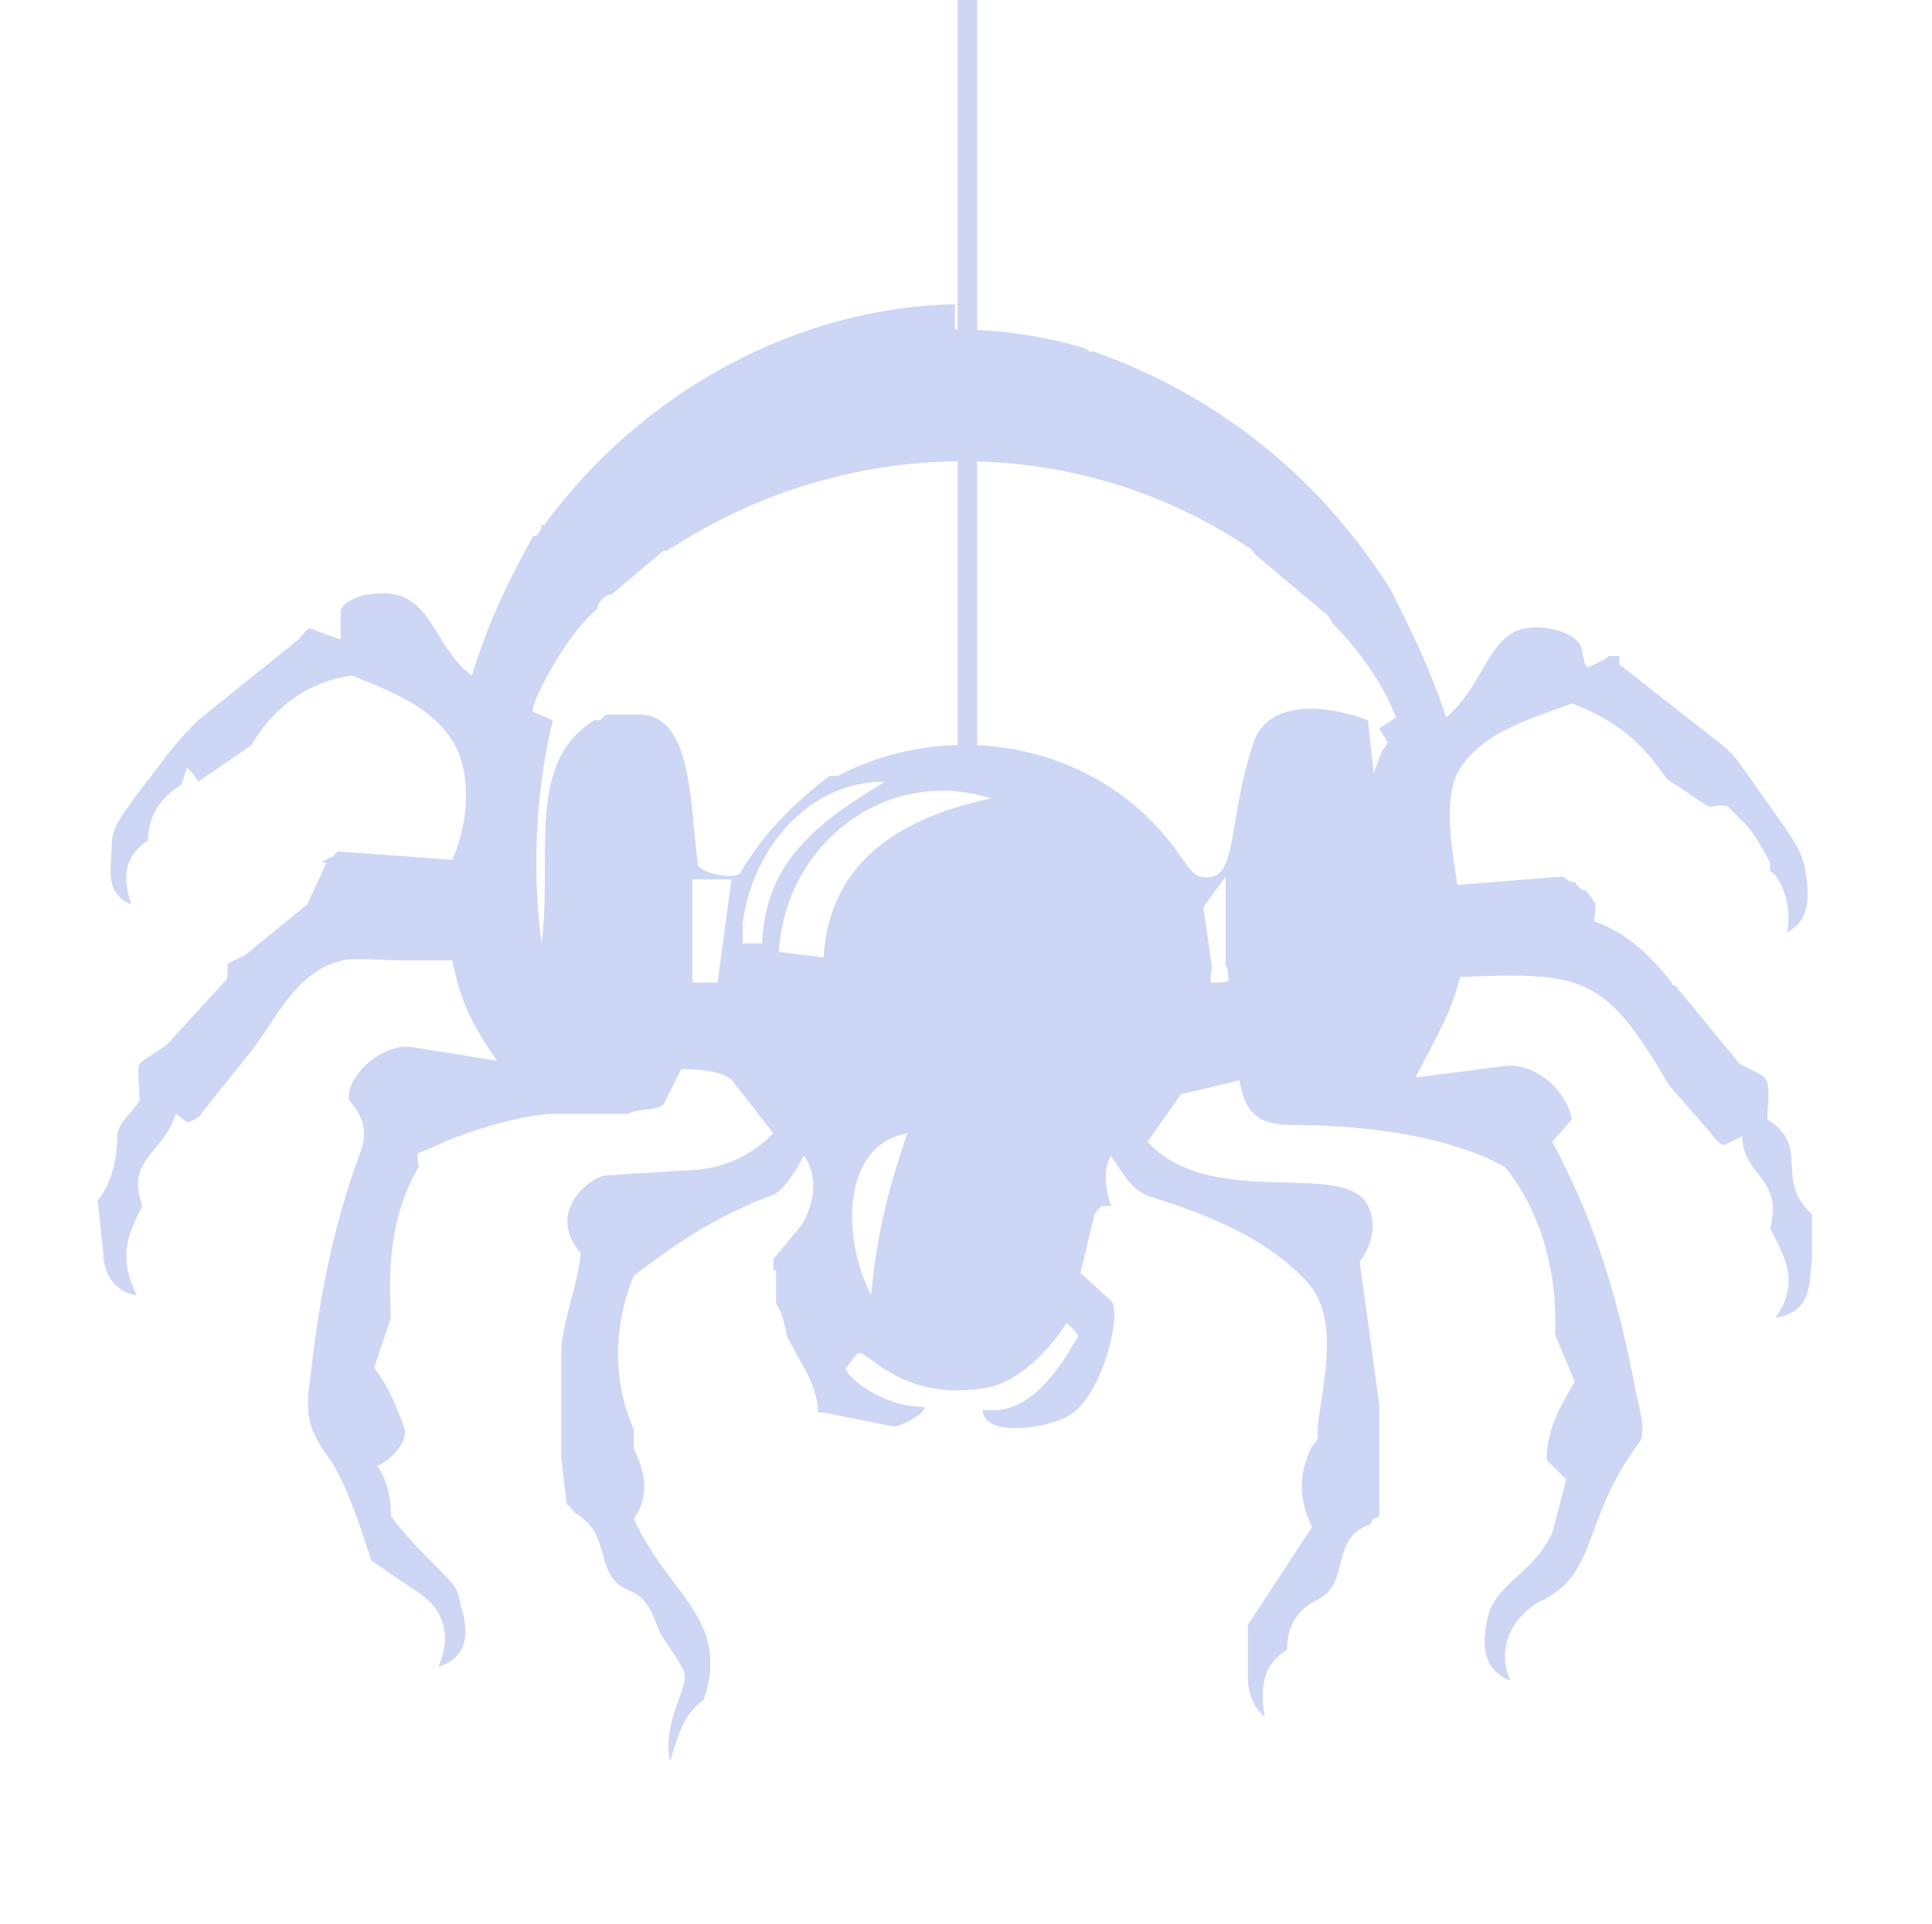
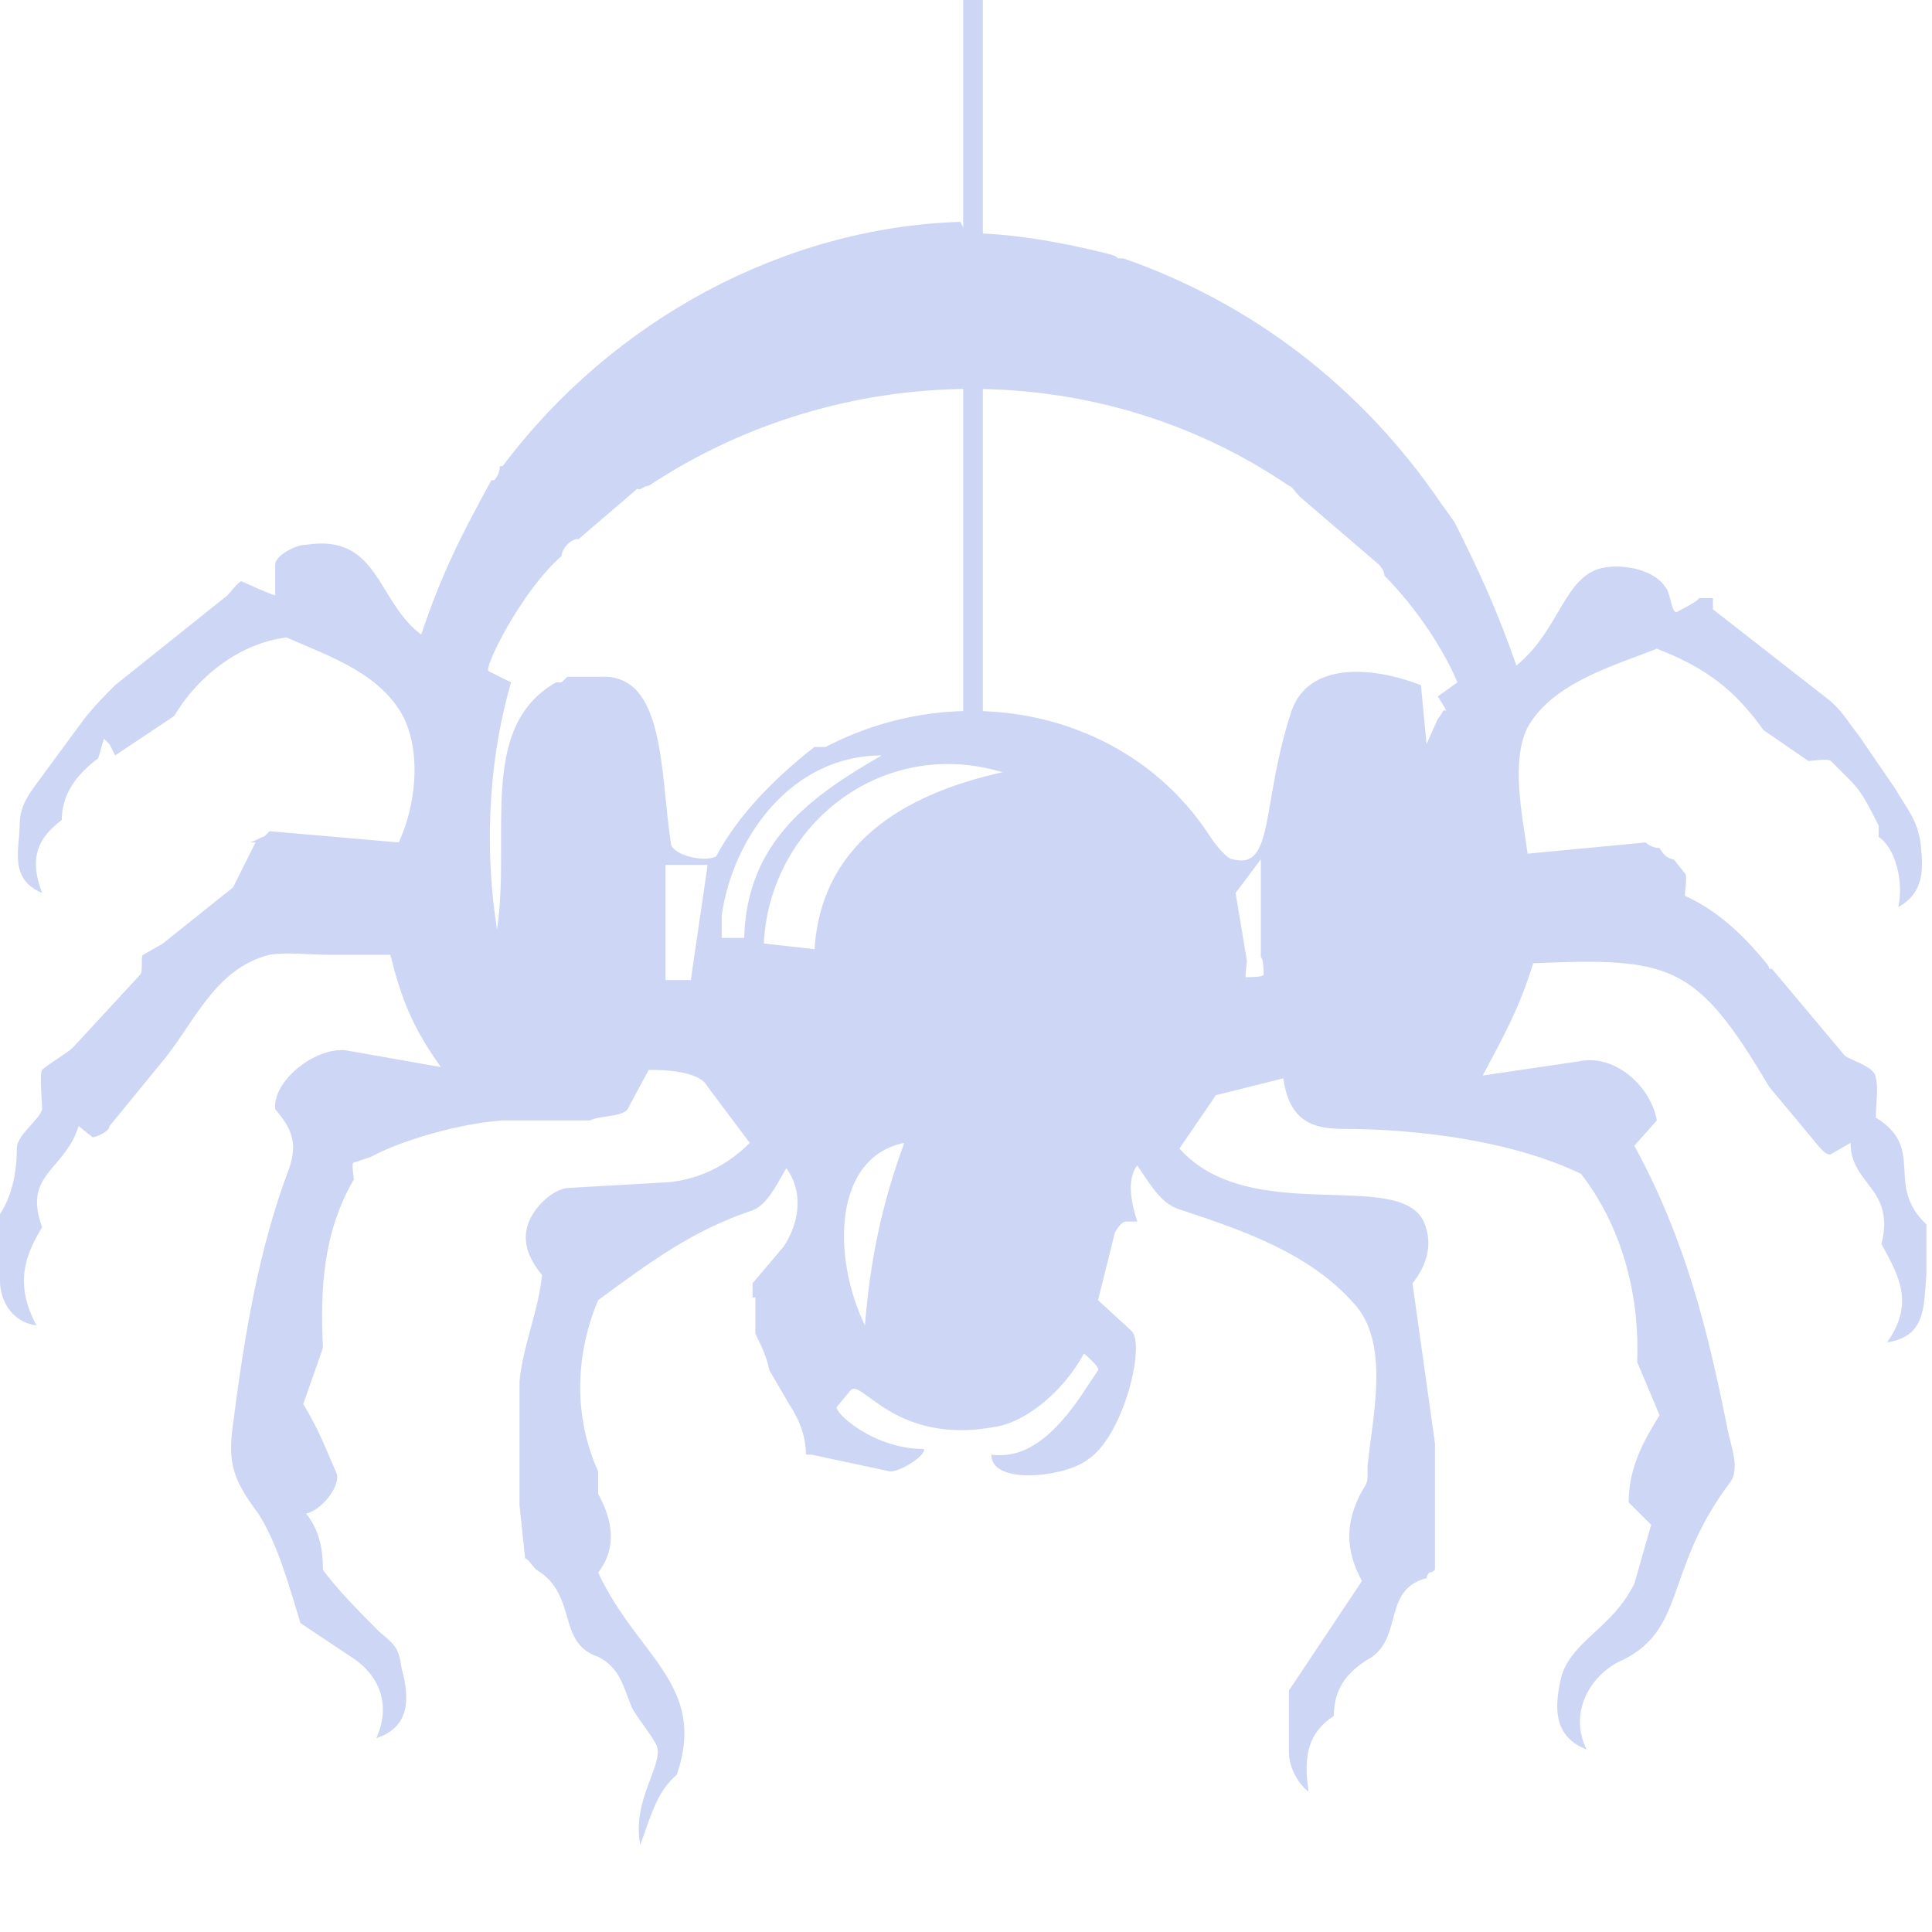
- <svg xmlns="http://www.w3.org/2000/svg" id="Layer_1" data-name="Layer 1" version="1.1" viewBox="0 0 69.2 68.9">
+ <svg xmlns="http://www.w3.org/2000/svg" id="Layer_1" data-name="Layer 1" version="1.1" viewBox="0 0 68.8 68.8">
  <defs>
    <style>
      .cls-1 {
        fill: #000;
      }

      .cls-1, .cls-2 {
        stroke-width: 0px;
      }

      .cls-2 {
        fill: #cdd6f4;
      }
    </style>
  </defs>
+   <path class="cls-1" d="M49.3,18.4" />
  <path class="cls-1" d="M49.3,18.5" />
-   <path class="cls-1" d="M49.3,18.6" />
-   <path class="cls-2" d="M34.2,10.9c-5.6.1-11.2,3.1-14.7,7.9h-.1c0,.2-.1.3-.2.4h-.1c-1,1.8-1.6,3.1-2.2,5-1.5-1.1-1.4-3.3-3.7-2.9-.3,0-1,.3-1,.6v1c-.1,0-1.1-.4-1.1-.4-.1,0-.3.3-.4.4l-3.6,2.9c-.3.3-.6.6-1,1.1l-1.3,1.7c-.4.6-.8,1-.8,1.7s-.3,1.7.7,2.1c-.4-1.2-.1-1.8.6-2.3,0-.8.4-1.5,1.2-2l.2-.6.2.2.2.3,1.9-1.3c.8-1.4,2.1-2.3,3.6-2.5,1.5.6,3.1,1.2,3.8,2.7.5,1.2.3,2.8-.2,3.9l-4.1-.3s-.1.1-.2.2c-.1,0-.2.1-.4.2h.2l-.7,1.5-2.2,1.8-.6.3c-.1,0,0,.5-.1.6l-2.1,2.3c-.2.2-.8.5-1,.7-.1.2,0,1,0,1.3-.1.3-.8.8-.8,1.3,0,.8-.2,1.7-.7,2.3l.2,1.9c0,.7.4,1.4,1.2,1.5-.7-1.4-.3-2.2.2-3.2-.6-1.7.7-1.8,1.2-3.3l.4.3c.1,0,.5-.2.5-.3l1.6-2c1.1-1.3,1.7-3.1,3.5-3.5.4-.1,1.4,0,1.9,0h2c.3,1.5.7,2.3,1.6,3.6l-3.1-.5c-1-.1-2.3,1-2.2,1.9.5.6.7,1.1.4,1.9-1,2.7-1.5,5.4-1.8,8.2-.2,1.3,0,1.8.8,2.9.6,1,1,2.3,1.4,3.5l1.6,1.1c1,.6,1.3,1.6.8,2.7,1.1-.3,1.1-1.3.8-2.2-.1-.6-.2-.7-.7-1.2-.5-.5-1.4-1.4-1.8-2,0-.8-.2-1.4-.5-1.8.4-.1,1.1-.8,1-1.3-.3-.8-.5-1.4-1.1-2.2l.6-1.8c-.1-1.9,0-3.7,1-5.4,0-.1-.1-.5,0-.5l.5-.2c1-.5,2.9-1.1,4.2-1.2h2.8c.3-.2,1.2-.1,1.3-.4l.6-1.2c.3,0,1.6,0,1.9.5l1.4,1.8c-.7.7-1.6,1.2-2.7,1.3l-3.2.2c-.5,0-1.2.6-1.4,1.2s0,1.1.4,1.6c-.1,1.1-.6,2.3-.7,3.4v3.9l.2,1.7c.1,0,.2.2.3.3,1.4.8.6,2.3,2,2.8.7.3.8,1,1.1,1.6.2.3.7,1,.8,1.3.2.6-.8,1.7-.5,3.2.3-1,.5-1.7,1.2-2.2,1-2.9-1.3-3.8-2.5-6.5.6-.8.4-1.7,0-2.5v-.7h0c-.8-1.8-.7-3.8,0-5.5,1.7-1.3,3.1-2.2,5-2.9.4-.2.7-.7,1.1-1.4.5.7.4,1.7-.1,2.5l-1,1.2v.4h.1c0-.1,0,1.2,0,1.2.2.3.3.7.4,1.2l.6,1.1c.3.5.5,1.1.5,1.6h.2l2.5.5c.3,0,1.2-.5,1.1-.7-1.6,0-2.9-1.2-2.8-1.4l.4-.5c.3-.3,1.5,1.8,4.7,1.2,1-.2,2.1-1.2,2.8-2.3,0,0,.5.4.4.5l-.3.5c-.8,1.3-1.8,2.3-3.1,2.1,0,1,2.3.7,3.1.2,1.2-.7,1.9-3.7,1.5-4.1l-1.1-1,.5-2.1s.2-.3.3-.3h.3c-.2-.5-.3-1.4,0-1.8.5.8.8,1.3,1.5,1.5,1.9.6,4,1.4,5.5,3,1.2,1.3.6,3.5.4,5.2v.3c0,.1,0,.2-.2.4h0c-.5,1-.5,1.9,0,2.9l-2.3,3.5v2c0,.5.3,1.1.6,1.3-.2-1.2,0-1.9.8-2.4,0-.8.3-1.4,1.1-1.8,1.2-.6.4-2.2,1.9-2.7,0,0,0-.1.1-.2,0,0,.1,0,.2-.1v-4l-.7-5.1c.3-.4.7-1.2.3-2-.8-1.7-5.6.2-7.9-2.3l1.2-1.7,2.1-.5c.2,1.3.8,1.6,1.9,1.6,2.3,0,5.4.3,7.6,1.5,1.3,1.6,1.9,3.8,1.8,6l.7,1.7c-.6,1-1,1.8-1,2.8l.7.7-.5,1.9c-.7,1.5-2,1.8-2.3,3-.2.8-.3,1.9.8,2.3-.5-1.1,0-2.2,1-2.8,2.2-1,1.5-2.9,3.6-5.7.3-.4,0-1.3-.1-1.8-.6-3.2-1.4-6-3-9l.7-.8c-.2-1.1-1.4-2.1-2.5-1.9l-3.1.4c.7-1.4,1.2-2.1,1.6-3.6,4.5-.2,5.2,0,7.5,3.9l1.4,1.6c.1.1.4.6.6.5l.6-.3c0,1.4,1.5,1.5,1,3.3.5,1,1.1,1.9.2,3.2,1.3-.2,1.2-1.2,1.3-2.1v-1.6c-1.4-1.3,0-2.4-1.6-3.4,0-.4.1-1,0-1.3,0-.3-.7-.5-1-.7l-2.3-2.8h-.1s0-.1-.1-.2c-.8-1-1.6-1.7-2.7-2.1,0-.2.1-.6,0-.7l-.3-.4c-.2,0-.3-.2-.4-.3-.2,0-.3-.1-.4-.2l-3.8.3c-.2-1.3-.5-3,0-4,.8-1.5,2.8-2,4.1-2.5,1.6.6,2.5,1.4,3.4,2.7l1.5,1c.1,0,.6-.1.7,0l.4.4c.4.4.5.5,1.1,1.6h0v.3c.5.3.8,1.5.6,2.2.8-.4.8-1.2.7-2-.1-.8-.4-1.2-.8-1.8l-1.2-1.7c-.3-.4-.5-.8-1-1.2l-3.7-2.9v-.3h-.4c0,.1-.7.4-.7.4-.2,0-.2-.6-.3-.8-.3-.5-1.3-.7-1.9-.6-1.4.2-1.5,2-2.9,3.2-.6-1.8-1.2-3-2-4.6l-.4-.6c-2.5-3.7-6-6.4-10.2-7.9h-.2c0-.1-.4-.2-.4-.2-1.4-.4-3-.6-4.4-.6M25.6,35.2h-.8v-3.7h1.4l-.5,3.7ZM27.2,33.8h-.6v-.7c.3-2.5,2.2-5.1,5.1-5.1-2.3,1.4-4.3,2.8-4.4,5.8ZM31.2,46.4c-1.1-2.2-1-5.4,1.3-5.8-.7,2-1.1,3.7-1.3,5.8ZM29.5,34.3l-1.6-.2c.2-3.8,3.8-6.7,7.6-5.5-3.3.7-5.8,2.3-6,5.7ZM43.4,35.2c-.1,0,0-.4,0-.6l-.3-2.1.8-1.1v3.2c.1,0,.1.5.1.5,0,.1-.4.1-.6.1ZM49.7,26.6c0,0-.1.2-.2.3l-.3.8-.2-1.9c-1.6-.6-3.6-.7-4.1.8-1,3-.5,5.1-1.9,4.8-.2,0-.5-.4-.7-.7-2.7-4-8.1-5.1-12.3-2.9h-.3c-1.3,1-2.4,2.1-3.2,3.5-.3.2-1.3,0-1.5-.3-.3-2.3-.2-5.5-2.2-5.4h-1.1s-.1.1-.2.2h-.2c-2.5,1.5-1.5,4.9-1.9,8-.3-2.2-.3-5.1.4-8l-.7-.3c-.2-.1,1.1-2.7,2.3-3.7,0-.2.2-.4.4-.5h.1l1.9-1.6h0c.1.1.2-.1.3-.1,6.2-4,14.3-4.2,20.6,0,.1,0,.2.2.3.3l2.5,2.1s.2.2.2.3c1,1,1.9,2.3,2.3,3.4l-.6.4s.2.3.3.5Z" />
-   <rect class="cls-2" x="34.3" y="0" width=".7" height="27.2" />
+   <path class="cls-2" d="M34.2,7.9c-6.3.2-12.4,3.5-16.3,8.7h-.1c0,.2-.1.4-.2.5h-.1c-1.1,2-1.8,3.4-2.5,5.5-1.6-1.2-1.5-3.6-4.1-3.2-.4,0-1.1.4-1.1.7v1.1c-.1,0-1.2-.5-1.2-.5-.1,0-.4.4-.5.5l-4,3.2c-.4.4-.7.7-1.1,1.2l-1.4,1.9c-.5.7-.9,1.1-.9,1.9s-.4,1.9.8,2.4c-.5-1.3-.1-2,.7-2.6,0-.9.5-1.6,1.3-2.2l.2-.7.2.2.2.4,2.1-1.4c.9-1.5,2.4-2.6,4-2.8,1.6.7,3.4,1.3,4.2,2.9.6,1.3.4,3.1-.2,4.4l-4.6-.4s-.1.1-.2.2c-.1,0-.2.1-.5.2h.2l-.8,1.6-2.5,2-.7.4c-.1,0,0,.6-.1.7l-2.4,2.6c-.2.2-.9.6-1.1.8-.1.2,0,1.1,0,1.4-.1.4-.9.9-.9,1.4,0,.9-.2,1.9-.8,2.6l.2,2.1c0,.8.5,1.5,1.3,1.6-.8-1.5-.4-2.5.2-3.5-.7-1.9.8-2,1.3-3.6l.5.4c.1,0,.6-.2.6-.4l1.8-2.2c1.2-1.4,1.9-3.4,3.9-3.9.5-.1,1.5,0,2.1,0h2.2c.4,1.6.8,2.6,1.8,4l-3.4-.6c-1.1-.1-2.6,1.1-2.5,2.1.6.7.8,1.2.5,2.1-1.1,2.9-1.6,6-2,9.1-.2,1.4,0,2,.9,3.2.7,1.1,1.1,2.6,1.5,3.9l1.8,1.2c1.1.7,1.4,1.8.9,2.9,1.2-.4,1.2-1.4.9-2.5-.1-.7-.2-.8-.8-1.3-.6-.6-1.5-1.5-2-2.2,0-.9-.2-1.5-.6-2,.5-.1,1.2-.9,1.1-1.4-.4-.9-.6-1.5-1.2-2.5l.7-2c-.1-2.1,0-4.1,1.1-6,0-.1-.1-.6,0-.6l.6-.2c1.1-.6,3.2-1.2,4.7-1.3h3.1c.4-.2,1.3-.1,1.4-.5l.7-1.3c.4,0,1.8,0,2.1.6l1.5,2c-.8.8-1.8,1.3-2.9,1.4l-3.5.2c-.6,0-1.3.7-1.5,1.3s0,1.2.5,1.8c-.1,1.2-.7,2.6-.8,3.8v4.4l.2,1.9c.1,0,.2.2.4.4,1.5.9.7,2.6,2.2,3.1.8.4.9,1.1,1.2,1.8.2.4.8,1.1.9,1.4.2.7-.9,1.9-.6,3.5.4-1.1.6-1.9,1.3-2.5,1.1-3.2-1.4-4.2-2.8-7.2.7-.9.5-1.9,0-2.8v-.8h0c-.9-2-.8-4.2,0-6.1,1.9-1.4,3.4-2.5,5.5-3.2.5-.2.8-.8,1.2-1.5.6.8.5,1.9-.1,2.8l-1.1,1.3v.5h.1c0-.1,0,1.3,0,1.3.2.4.4.8.5,1.3l.7,1.2c.4.6.6,1.2.6,1.8h.2l2.8.6c.4,0,1.3-.6,1.2-.8-1.8,0-3.2-1.3-3.1-1.5l.5-.6c.4-.4,1.6,2,5.2,1.3,1.1-.2,2.4-1.3,3.1-2.6,0,0,.6.5.5.6l-.4.6c-.9,1.4-2,2.6-3.4,2.4,0,1.1,2.6.8,3.4.2,1.3-.8,2.1-4.1,1.6-4.6l-1.2-1.1.6-2.4s.2-.4.4-.4h.4c-.2-.6-.4-1.5,0-2,.6.9.9,1.4,1.6,1.6,2.1.7,4.5,1.5,6.1,3.3,1.3,1.4.7,3.9.5,5.8v.4c0,.1,0,.2-.2.5h0c-.6,1.1-.6,2.1,0,3.2l-2.6,3.9v2.2c0,.6.4,1.2.7,1.4-.2-1.3,0-2.1.9-2.7,0-.9.4-1.5,1.2-2,1.3-.7.5-2.5,2.1-2.9,0,0,0-.1.1-.2,0,0,.1,0,.2-.1v-4.5l-.8-5.7c.4-.5.8-1.3.4-2.2-.9-1.9-6.2.2-8.7-2.6l1.3-1.9,2.4-.6c.2,1.4.9,1.8,2.1,1.8,2.6,0,6,.4,8.5,1.6,1.4,1.8,2.1,4.2,2,6.7l.8,1.9c-.7,1.1-1.1,2-1.1,3.1l.8.8-.6,2.1c-.8,1.6-2.2,2-2.6,3.3-.2.9-.4,2.1.9,2.6-.6-1.2,0-2.5,1.1-3.1,2.5-1.1,1.6-3.2,4-6.4.4-.5,0-1.4-.1-2-.7-3.5-1.5-6.7-3.3-10l.8-.9c-.2-1.2-1.5-2.4-2.8-2.1l-3.4.5c.8-1.5,1.3-2.4,1.8-4,4.9-.2,5.8,0,8.4,4.4l1.5,1.8c.1.1.5.7.7.6l.7-.4c0,1.5,1.6,1.6,1.1,3.6.6,1.1,1.2,2.1.2,3.5,1.4-.2,1.3-1.3,1.4-2.4v-1.8c-1.5-1.4,0-2.7-1.8-3.8,0-.5.1-1.1,0-1.4,0-.4-.8-.6-1.1-.8l-2.6-3.1h-.1s0-.1-.1-.2c-.9-1.1-1.8-1.9-2.9-2.4,0-.2.1-.7,0-.8l-.4-.5c-.2,0-.4-.2-.5-.4-.2,0-.4-.1-.5-.2l-4.2.4c-.2-1.4-.6-3.3,0-4.5.9-1.6,3.1-2.2,4.6-2.8,1.8.7,2.8,1.5,3.8,2.9l1.6,1.1c.1,0,.7-.1.8,0l.5.5c.5.5.6.6,1.2,1.8h0v.4c.6.4.9,1.6.7,2.5.9-.5.9-1.3.8-2.2-.1-.9-.5-1.3-.9-2l-1.3-1.9c-.4-.5-.6-.9-1.1-1.3l-4.1-3.2v-.4h-.5c0,.1-.8.5-.8.5-.2,0-.2-.7-.4-.9-.4-.6-1.4-.8-2.1-.7-1.5.2-1.6,2.2-3.2,3.5-.7-2-1.3-3.3-2.2-5.1l-.5-.7c-2.8-4.1-6.7-7.1-11.3-8.7h-.2c0-.1-.5-.2-.5-.2-1.6-.4-3.4-.7-4.9-.7M24.6,34.9h-.9v-4.1h1.5l-.6,4.1ZM26.4,33.4h-.7v-.8c.4-2.8,2.5-5.7,5.7-5.7-2.6,1.5-4.8,3.1-4.9,6.5ZM30.8,47.2c-1.2-2.5-1.1-6,1.4-6.5-.8,2.2-1.2,4.1-1.4,6.5ZM29,33.8l-1.8-.2c.2-4.2,4.2-7.4,8.5-6.1-3.6.8-6.5,2.6-6.7,6.4ZM44.4,34.9c-.1,0,0-.5,0-.7l-.4-2.4.9-1.2v3.5c.1,0,.1.6.1.6,0,.1-.5.1-.7.1ZM51.4,25.3c0,0-.1.2-.2.3l-.4.9-.2-2.1c-1.8-.7-4-.8-4.6.9-1.1,3.3-.6,5.7-2.1,5.3-.2,0-.6-.5-.8-.8-2.9-4.5-8.9-5.7-13.7-3.2h-.4c-1.4,1.1-2.7,2.4-3.5,3.9-.4.2-1.4,0-1.6-.4-.4-2.6-.2-6.1-2.5-6h-1.2s-.1.1-.2.2h-.2c-2.8,1.6-1.6,5.4-2.1,8.8-.4-2.5-.4-5.7.5-8.8l-.8-.4c-.2-.1,1.2-2.9,2.6-4.1,0-.2.2-.5.5-.6h.1l2.1-1.8h0c.1.1.2-.1.4-.1,6.8-4.5,15.9-4.7,22.8,0,.1,0,.2.2.4.4l2.8,2.4s.2.2.2.4c1.1,1.1,2.1,2.6,2.6,3.8l-.7.5s.2.3.3.5Z" />
+   <rect class="cls-2" x="34.3" width=".7" height="27" />
</svg>
